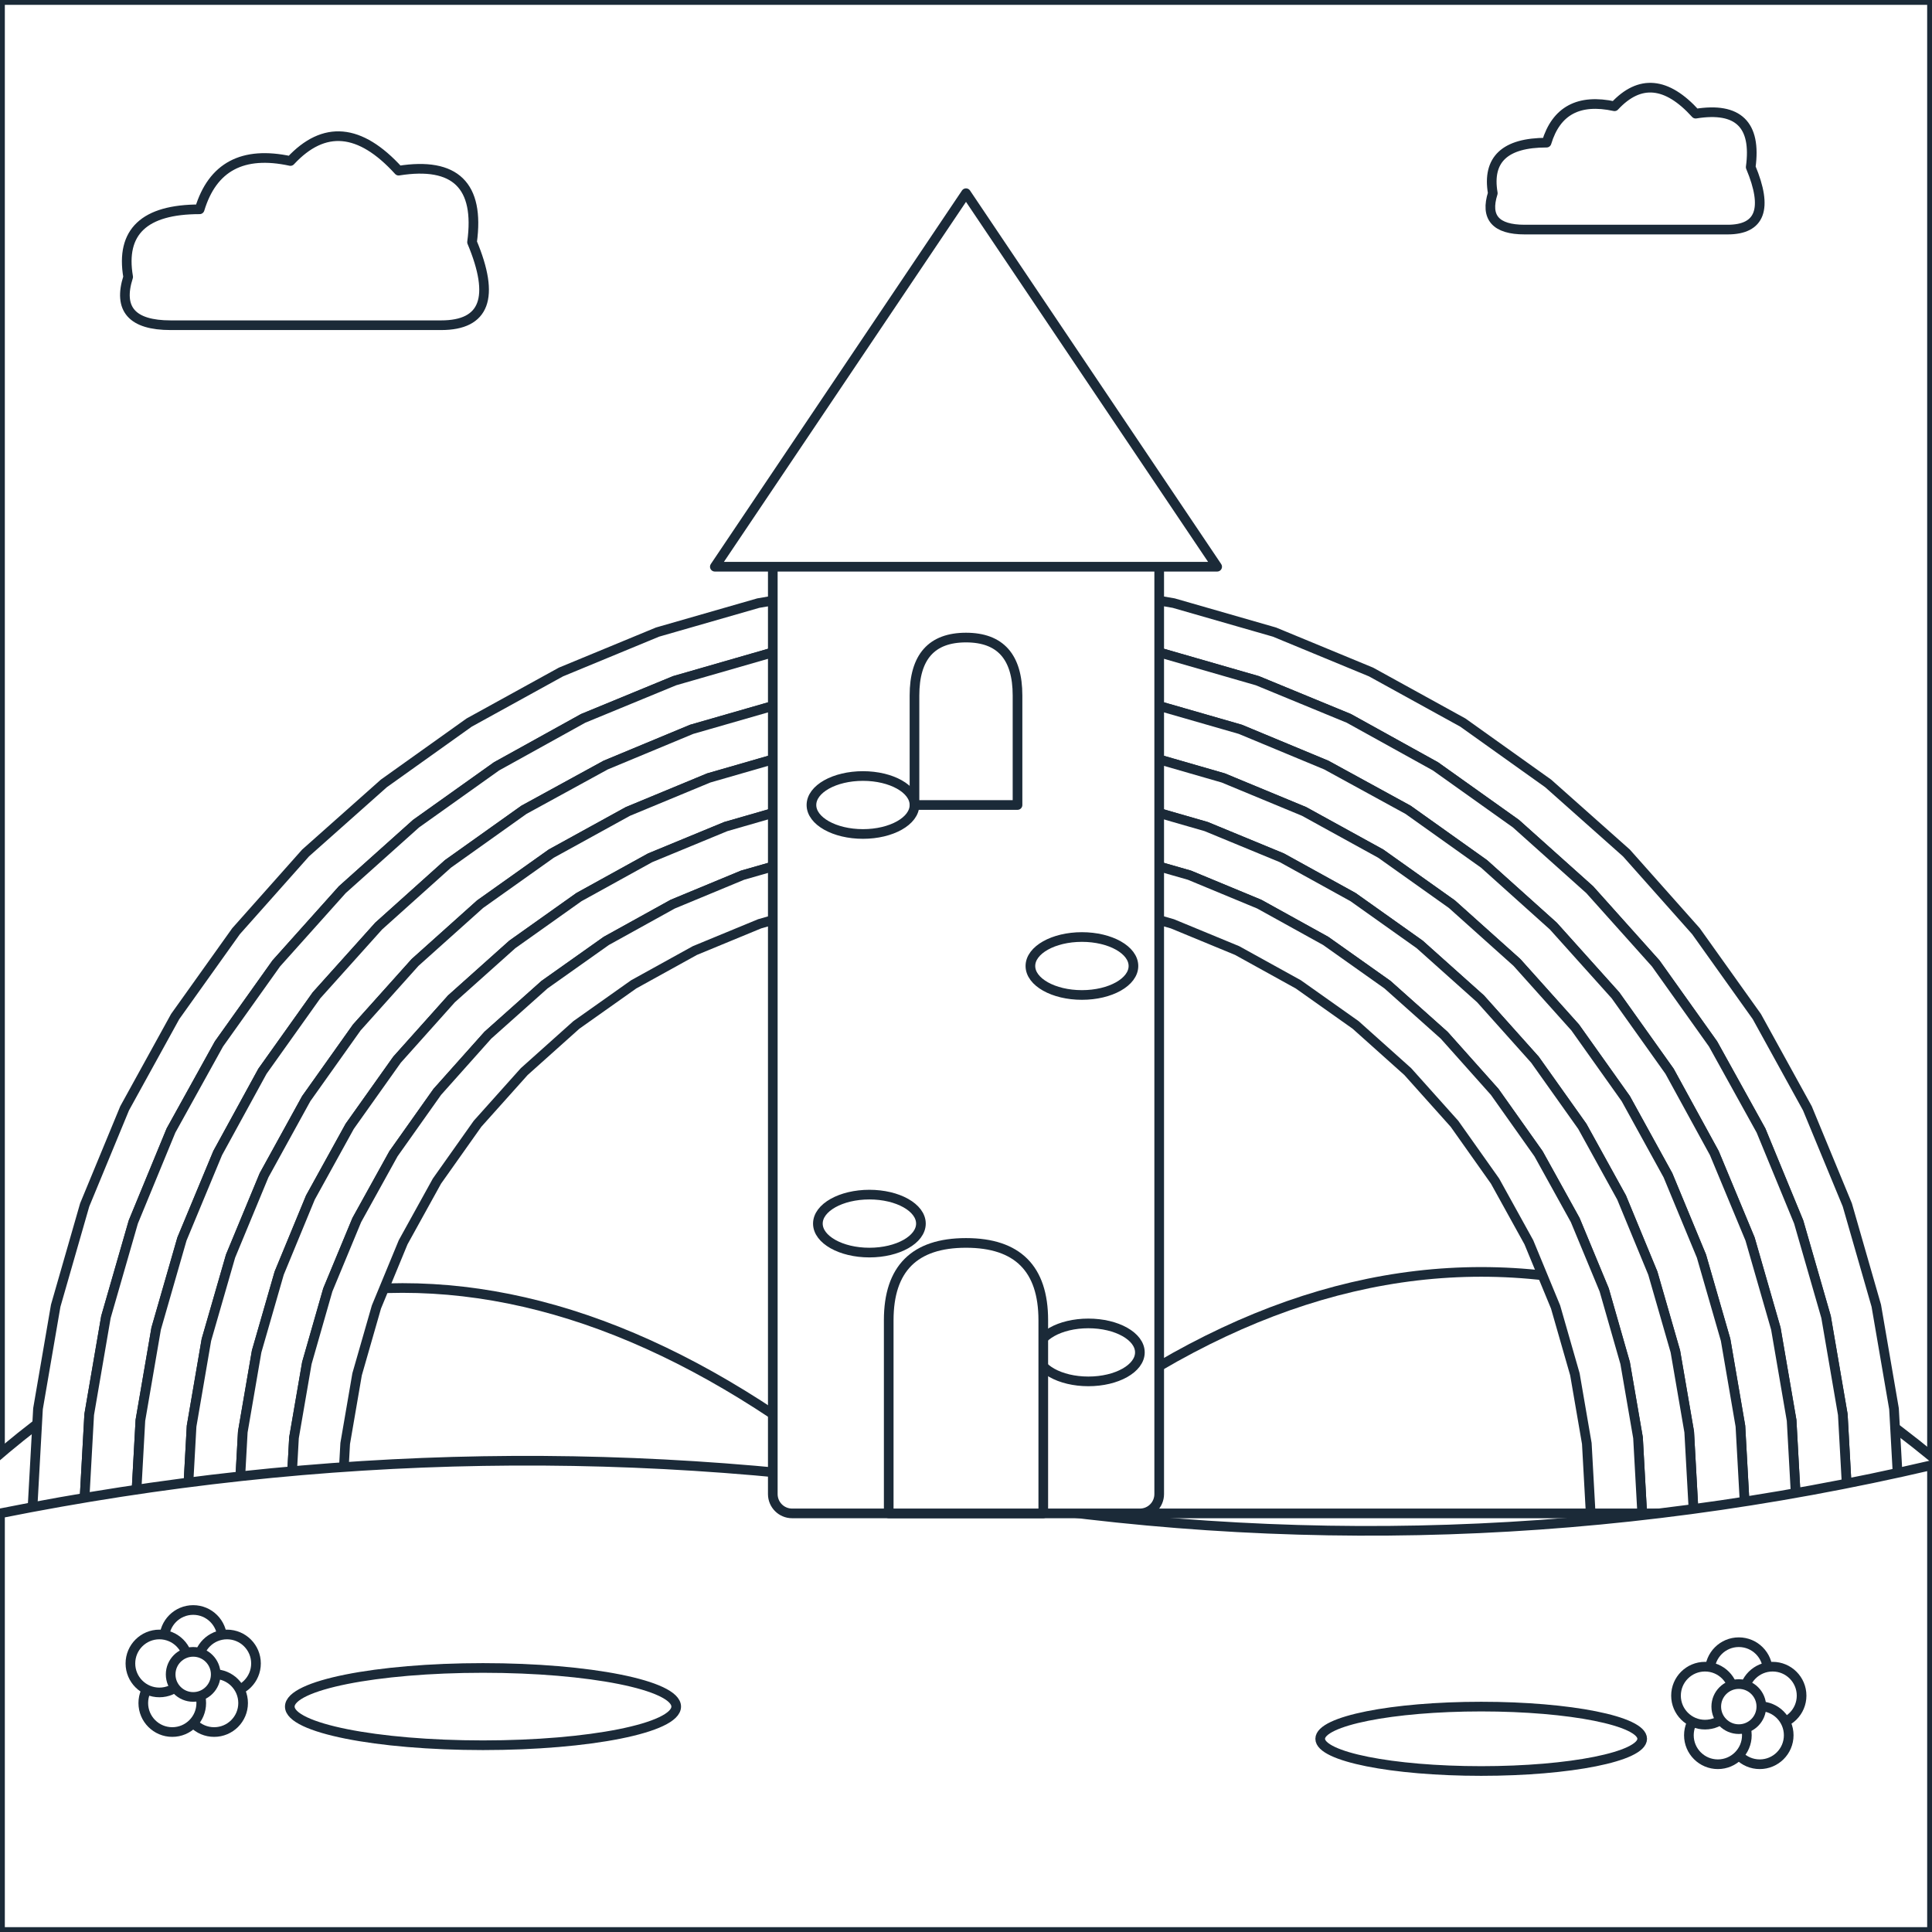
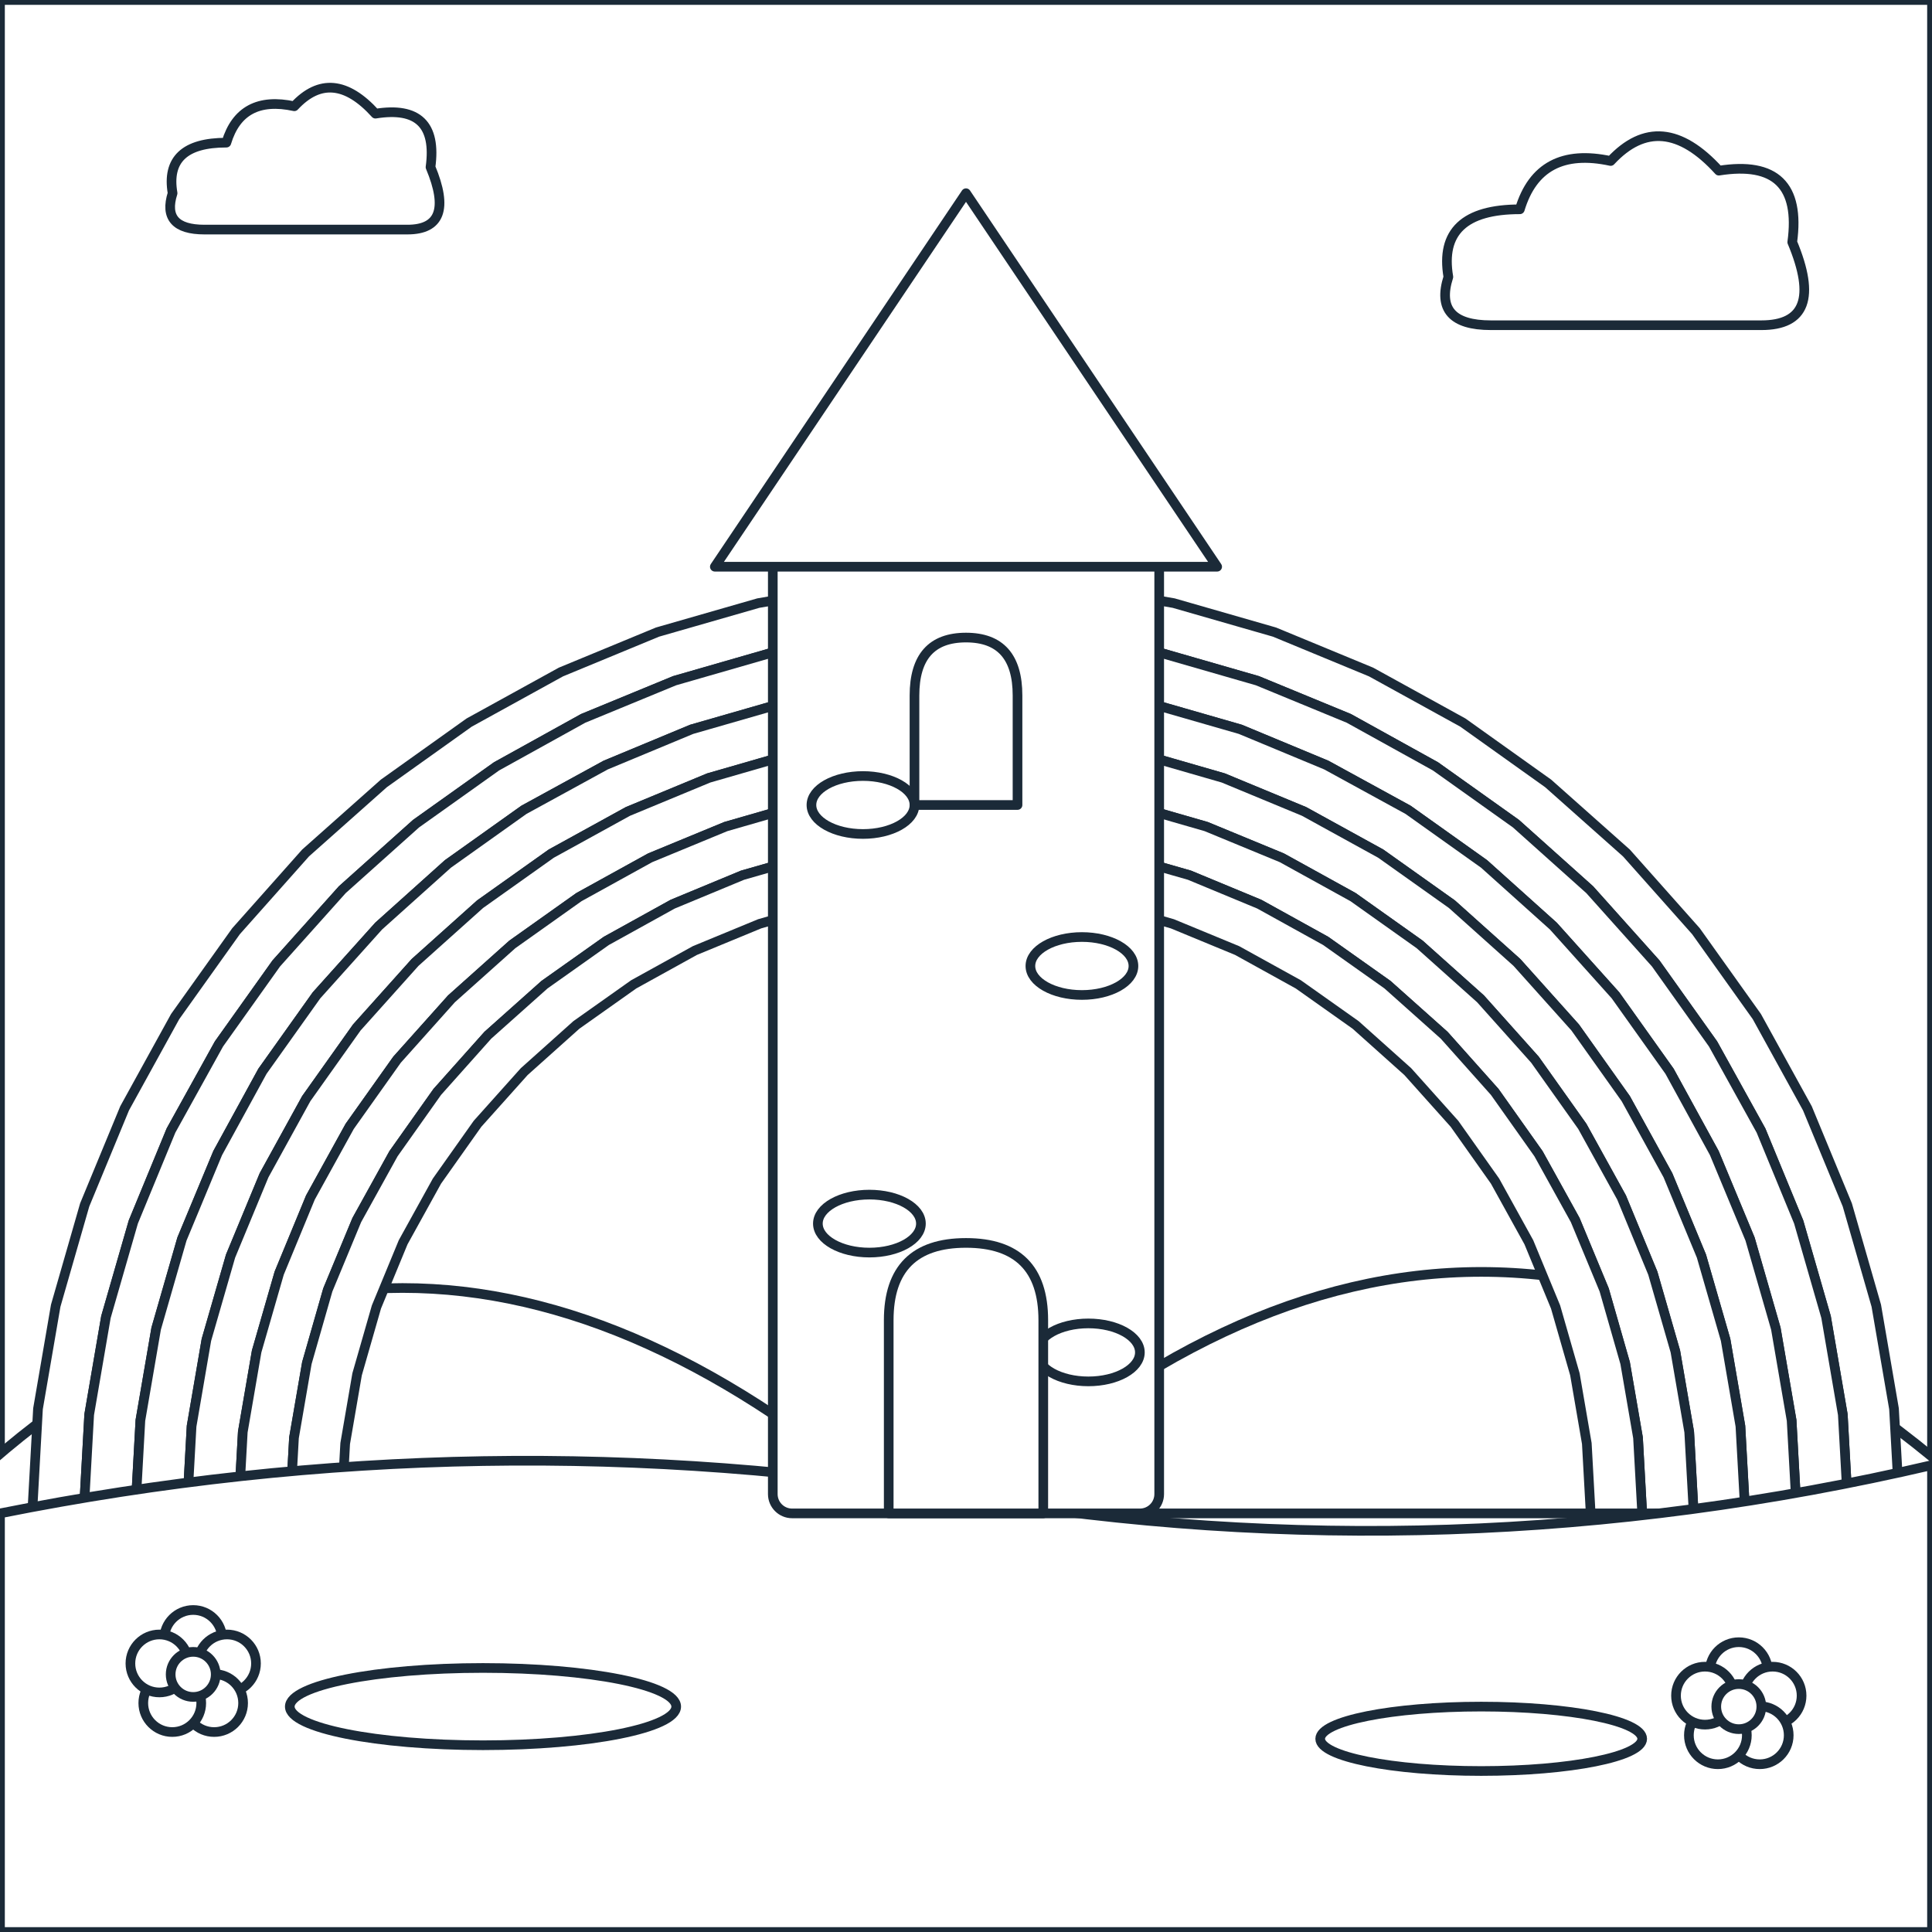
<svg xmlns="http://www.w3.org/2000/svg" viewBox="0 0 600 600" data-picture="thap-co--cau-vong-sau-mua">
  <g class="scene-back">
    <rect x="0" y="0" width="600" height="600" rx="0" id="r-nen-troi" data-region="nen-troi" class="region" fill="#FFFFFF" stroke="#1B2A38" stroke-width="3" stroke-linejoin="round" />
-     <path d="M 53 101 Q 35 101 39.8 86 Q 36.2 65 62 65 Q 68 45.2 90.2 50 Q 105.8 33.2 123.8 53 Q 150.2 48.8 146.6 75.2 Q 157.4 101 137 101 Z" id="r-may-1" data-region="may-1" class="region" fill="#FFFFFF" stroke="#1B2A38" stroke-width="3" stroke-linejoin="round" />
-     <path d="M 473.5 71.3 Q 460 71.3 463.6 60 Q 460.9 44.3 480.3 44.3 Q 484.8 29.4 501.4 33 Q 513.1 20.4 526.6 35.3 Q 546.4 32.1 543.7 51.9 Q 551.8 71.3 536.5 71.3 Z" id="r-may-2" data-region="may-2" class="region" fill="#FFFFFF" stroke="#1B2A38" stroke-width="3" stroke-linejoin="round" />
+     <path d="M 463 101 Q 445 101 449.8 86 Q 446.2 65 472 65 Q 478 45.2 500.2 50 Q 515.8 33.2 533.8 53 Q 560.2 48.8 556.6 75.2 Q 567.4 101 547 101 Z" id="r-may-1" data-region="may-1" class="region" fill="#FFFFFF" stroke="#1B2A38" stroke-width="3" stroke-linejoin="round" />
+     <path d="M 63.5 71.3 Q 50 71.3 53.6 60 Q 50.9 44.3 70.3 44.3 Q 74.8 29.4 91.4 33 Q 103.1 20.4 116.6 35.3 Q 136.4 32.1 133.7 51.9 Q 141.8 71.3 126.5 71.3 Z" id="r-may-2" data-region="may-2" class="region" fill="#FFFFFF" stroke="#1B2A38" stroke-width="3" stroke-linejoin="round" />
    <path d="M -20 470 Q 120 330 280 470 Z" id="r-doi-xa-1" data-region="doi-xa-1" class="region" fill="#FFFFFF" stroke="#1B2A38" stroke-width="3" stroke-linejoin="round" />
    <path d="M 300 470 Q 460 320 620 470 Z" id="r-doi-xa-2" data-region="doi-xa-2" class="region" fill="#FFFFFF" stroke="#1B2A38" stroke-width="3" stroke-linejoin="round" />
    <polygon points="10,470 11.8,437.5 17.3,405.5 26.3,374.2 38.7,344.2 54.4,315.7 73.3,289.2 94.9,264.9 119.2,243.3 145.7,224.4 174.2,208.7 204.2,196.3 235.5,187.3 267.5,181.8 300,180 332.5,181.8 364.5,187.3 395.8,196.3 425.8,208.7 454.3,224.4 480.8,243.3 505.1,264.9 526.7,289.2 545.6,315.7 561.3,344.2 573.7,374.2 582.7,405.5 588.2,437.5 590,470 574,470 572.3,439.3 567.1,409 558.6,379.5 546.9,351.1 532,324.2 514.2,299.2 493.7,276.3 470.8,255.8 445.8,238 418.9,223.1 390.5,211.4 361,202.9 330.7,197.7 300,196 269.3,197.7 239,202.9 209.5,211.4 181.1,223.1 154.2,238 129.2,255.8 106.3,276.3 85.8,299.2 68,324.2 53.1,351.1 41.4,379.5 32.9,409 27.7,439.3 26,470" id="r-cau-vong-1" data-region="cau-vong-1" class="region" fill="#FFFFFF" stroke="#1B2A38" stroke-width="3" stroke-linejoin="round" />
    <polygon points="26,470 27.7,439.3 32.9,409 41.4,379.5 53.1,351.1 68,324.2 85.8,299.2 106.3,276.3 129.2,255.8 154.2,238 181.1,223.1 209.5,211.4 239,202.9 269.3,197.7 300,196 330.7,197.7 361,202.9 390.5,211.4 418.9,223.1 445.8,238 470.8,255.8 493.7,276.3 514.2,299.2 532,324.2 546.9,351.1 558.6,379.5 567.1,409 572.3,439.3 574,470 558,470 556.4,441.1 551.5,412.6 543.5,384.8 532.4,358.1 518.5,332.7 501.7,309.1 482.4,287.6 460.9,268.3 437.3,251.5 411.9,237.6 385.2,226.5 357.4,218.5 328.9,213.6 300,212 271.1,213.6 242.6,218.5 214.8,226.5 188.1,237.6 162.7,251.5 139.1,268.3 117.6,287.6 98.3,309.1 81.5,332.7 67.6,358.1 56.5,384.8 48.5,412.6 43.6,441.1 42,470" id="r-cau-vong-2" data-region="cau-vong-2" class="region" fill="#FFFFFF" stroke="#1B2A38" stroke-width="3" stroke-linejoin="round" />
    <polygon points="42,470 43.6,441.1 48.5,412.6 56.5,384.8 67.6,358.1 81.5,332.7 98.3,309.1 117.6,287.6 139.1,268.3 162.7,251.5 188.1,237.6 214.8,226.5 242.6,218.5 271.1,213.6 300,212 328.9,213.6 357.4,218.5 385.2,226.5 411.9,237.6 437.3,251.5 460.9,268.3 482.4,287.6 501.7,309.1 518.5,332.7 532.4,358.1 543.5,384.8 551.5,412.6 556.4,441.1 558,470 542,470 540.5,442.9 535.9,416.1 528.4,390.1 518,365 504.9,341.2 489.2,319.1 471.1,298.9 450.9,280.8 428.8,265.1 405,252 379.9,241.6 353.9,234.1 327.1,229.5 300,228 272.9,229.5 246.1,234.1 220.1,241.6 195,252 171.2,265.1 149.1,280.8 128.9,298.9 110.8,319.1 95.1,341.2 82,365 71.6,390.1 64.1,416.1 59.5,442.9 58,470" id="r-cau-vong-3" data-region="cau-vong-3" class="region" fill="#FFFFFF" stroke="#1B2A38" stroke-width="3" stroke-linejoin="round" />
    <polygon points="58,470 59.5,442.9 64.1,416.1 71.6,390.1 82,365 95.1,341.2 110.8,319.1 128.9,298.9 149.1,280.8 171.2,265.1 195,252 220.1,241.6 246.1,234.1 272.9,229.5 300,228 327.1,229.5 353.9,234.1 379.9,241.6 405,252 428.8,265.1 450.9,280.8 471.1,298.9 489.2,319.1 504.9,341.2 518,365 528.4,390.1 535.9,416.1 540.5,442.9 542,470 526,470 524.6,444.7 520.3,419.7 513.3,395.4 503.6,371.9 491.4,349.8 476.7,329.1 459.8,310.2 440.9,293.3 420.2,278.6 398.1,266.4 374.6,256.7 350.3,249.7 325.3,245.4 300,244 274.7,245.4 249.7,249.7 225.4,256.7 201.9,266.4 179.8,278.6 159.1,293.3 140.2,310.2 123.3,329.1 108.6,349.8 96.4,371.9 86.7,395.4 79.7,419.7 75.4,444.7 74,470" id="r-cau-vong-4" data-region="cau-vong-4" class="region" fill="#FFFFFF" stroke="#1B2A38" stroke-width="3" stroke-linejoin="round" />
    <polygon points="74,470 75.4,444.7 79.7,419.7 86.7,395.4 96.4,371.9 108.6,349.8 123.3,329.1 140.2,310.2 159.1,293.3 179.8,278.6 201.9,266.4 225.4,256.7 249.7,249.7 274.7,245.4 300,244 325.3,245.4 350.3,249.7 374.6,256.7 398.1,266.4 420.2,278.6 440.9,293.3 459.8,310.2 476.7,329.1 491.4,349.8 503.6,371.9 513.3,395.4 520.3,419.7 524.6,444.7 526,470 510,470 508.7,446.5 504.7,423.3 498.2,400.6 489.2,378.9 477.8,358.3 464.2,339.1 448.5,321.5 430.9,305.8 411.7,292.2 391.1,280.8 369.4,271.8 346.7,265.3 323.5,261.3 300,260 276.5,261.3 253.3,265.3 230.6,271.8 208.9,280.8 188.3,292.2 169.1,305.8 151.5,321.5 135.8,339.1 122.2,358.3 110.8,378.9 101.8,400.6 95.3,423.3 91.3,446.5 90,470" id="r-cau-vong-5" data-region="cau-vong-5" class="region" fill="#FFFFFF" stroke="#1B2A38" stroke-width="3" stroke-linejoin="round" />
    <polygon points="90,470 91.3,446.5 95.3,423.3 101.8,400.6 110.8,378.9 122.2,358.3 135.8,339.1 151.5,321.5 169.1,305.8 188.3,292.2 208.9,280.8 230.6,271.8 253.3,265.3 276.5,261.3 300,260 323.5,261.3 346.7,265.3 369.4,271.8 391.1,280.8 411.7,292.2 430.9,305.8 448.5,321.5 464.2,339.1 477.8,358.3 489.2,378.9 498.2,400.6 504.7,423.3 508.7,446.5 510,470 494,470 492.8,448.3 489.1,426.8 483.1,405.9 474.8,385.8 464.3,366.8 451.7,349 437.2,332.8 421,318.3 403.2,305.7 384.2,295.2 364.1,286.9 343.2,280.9 321.7,277.2 300,276 278.3,277.2 256.8,280.9 235.9,286.9 215.8,295.2 196.8,305.7 179,318.3 162.8,332.8 148.3,349 135.7,366.8 125.2,385.8 116.9,405.9 110.9,426.8 107.2,448.3 106,470" id="r-cau-vong-6" data-region="cau-vong-6" class="region" fill="#FFFFFF" stroke="#1B2A38" stroke-width="3" stroke-linejoin="round" />
    <path d="M 0 470 Q 150 440 300 465 Q 450 490 600 455 L 600 600 L 0 600 Z" id="r-nen-dat" data-region="nen-dat" class="region" fill="#FFFFFF" stroke="#1B2A38" stroke-width="3" stroke-linejoin="round" />
    <ellipse cx="60" cy="509" rx="9" ry="9" id="r-hoa-dong-1-canh-1" data-region="hoa-dong-1-canh-1" class="region" fill="#FFFFFF" stroke="#1B2A38" stroke-width="3" stroke-linejoin="round" />
    <ellipse cx="70.5" cy="516.6" rx="9" ry="9" id="r-hoa-dong-1-canh-2" data-region="hoa-dong-1-canh-2" class="region" fill="#FFFFFF" stroke="#1B2A38" stroke-width="3" stroke-linejoin="round" />
    <ellipse cx="66.5" cy="528.9" rx="9" ry="9" id="r-hoa-dong-1-canh-3" data-region="hoa-dong-1-canh-3" class="region" fill="#FFFFFF" stroke="#1B2A38" stroke-width="3" stroke-linejoin="round" />
    <ellipse cx="53.5" cy="528.9" rx="9" ry="9" id="r-hoa-dong-1-canh-4" data-region="hoa-dong-1-canh-4" class="region" fill="#FFFFFF" stroke="#1B2A38" stroke-width="3" stroke-linejoin="round" />
    <ellipse cx="49.5" cy="516.6" rx="9" ry="9" id="r-hoa-dong-1-canh-5" data-region="hoa-dong-1-canh-5" class="region" fill="#FFFFFF" stroke="#1B2A38" stroke-width="3" stroke-linejoin="round" />
    <ellipse cx="60" cy="520" rx="7" ry="7" id="r-hoa-dong-1-nhuy" data-region="hoa-dong-1-nhuy" class="region" fill="#FFFFFF" stroke="#1B2A38" stroke-width="3" stroke-linejoin="round" />
    <ellipse cx="540" cy="519" rx="9" ry="9" id="r-hoa-dong-2-canh-1" data-region="hoa-dong-2-canh-1" class="region" fill="#FFFFFF" stroke="#1B2A38" stroke-width="3" stroke-linejoin="round" />
    <ellipse cx="550.5" cy="526.6" rx="9" ry="9" id="r-hoa-dong-2-canh-2" data-region="hoa-dong-2-canh-2" class="region" fill="#FFFFFF" stroke="#1B2A38" stroke-width="3" stroke-linejoin="round" />
    <ellipse cx="546.5" cy="538.9" rx="9" ry="9" id="r-hoa-dong-2-canh-3" data-region="hoa-dong-2-canh-3" class="region" fill="#FFFFFF" stroke="#1B2A38" stroke-width="3" stroke-linejoin="round" />
    <ellipse cx="533.5" cy="538.9" rx="9" ry="9" id="r-hoa-dong-2-canh-4" data-region="hoa-dong-2-canh-4" class="region" fill="#FFFFFF" stroke="#1B2A38" stroke-width="3" stroke-linejoin="round" />
    <ellipse cx="529.5" cy="526.6" rx="9" ry="9" id="r-hoa-dong-2-canh-5" data-region="hoa-dong-2-canh-5" class="region" fill="#FFFFFF" stroke="#1B2A38" stroke-width="3" stroke-linejoin="round" />
    <ellipse cx="540" cy="530" rx="7" ry="7" id="r-hoa-dong-2-nhuy" data-region="hoa-dong-2-nhuy" class="region" fill="#FFFFFF" stroke="#1B2A38" stroke-width="3" stroke-linejoin="round" />
    <ellipse cx="150" cy="530" rx="60" ry="12" id="r-vung-nuoc-mua-1" data-region="vung-nuoc-mua-1" class="region" fill="#FFFFFF" stroke="#1B2A38" stroke-width="3" stroke-linejoin="round" />
    <ellipse cx="460" cy="540" rx="50" ry="10" id="r-vung-nuoc-mua-2" data-region="vung-nuoc-mua-2" class="region" fill="#FFFFFF" stroke="#1B2A38" stroke-width="3" stroke-linejoin="round" />
  </g>
  <g id="subject" class="subject anim-wiggle">
    <rect x="240" y="170" width="120" height="300" rx="6" id="r-than-thap" data-region="than-thap" class="region" fill="#FFFFFF" stroke="#1B2A38" stroke-width="3" stroke-linejoin="round" />
    <polygon points="222,176 300,60 378,176" id="r-mai-thap" data-region="mai-thap" class="region" fill="#FFFFFF" stroke="#1B2A38" stroke-width="3" stroke-linejoin="round" />
    <ellipse cx="268" cy="250" rx="16" ry="9" id="r-da-1" data-region="da-1" class="region" fill="#FFFFFF" stroke="#1B2A38" stroke-width="3" stroke-linejoin="round" />
    <ellipse cx="336" cy="300" rx="16" ry="9" id="r-da-2" data-region="da-2" class="region" fill="#FFFFFF" stroke="#1B2A38" stroke-width="3" stroke-linejoin="round" />
    <ellipse cx="270" cy="380" rx="16" ry="9" id="r-da-3" data-region="da-3" class="region" fill="#FFFFFF" stroke="#1B2A38" stroke-width="3" stroke-linejoin="round" />
    <ellipse cx="338" cy="420" rx="16" ry="9" id="r-da-4" data-region="da-4" class="region" fill="#FFFFFF" stroke="#1B2A38" stroke-width="3" stroke-linejoin="round" />
    <path d="M 284 250 L 284 216 Q 284 198 300 198 Q 316 198 316 216 L 316 250 Z" id="r-cua-so-thap" data-region="cua-so-thap" class="region" fill="#FFFFFF" stroke="#1B2A38" stroke-width="3" stroke-linejoin="round" />
    <path d="M 276 470 L 276 410 Q 276 386 300 386 Q 324 386 324 410 L 324 470 Z" id="r-cua-thap" data-region="cua-thap" class="region" fill="#FFFFFF" stroke="#1B2A38" stroke-width="3" stroke-linejoin="round" />
  </g>
  <g class="scene-front">

</g>
</svg>
